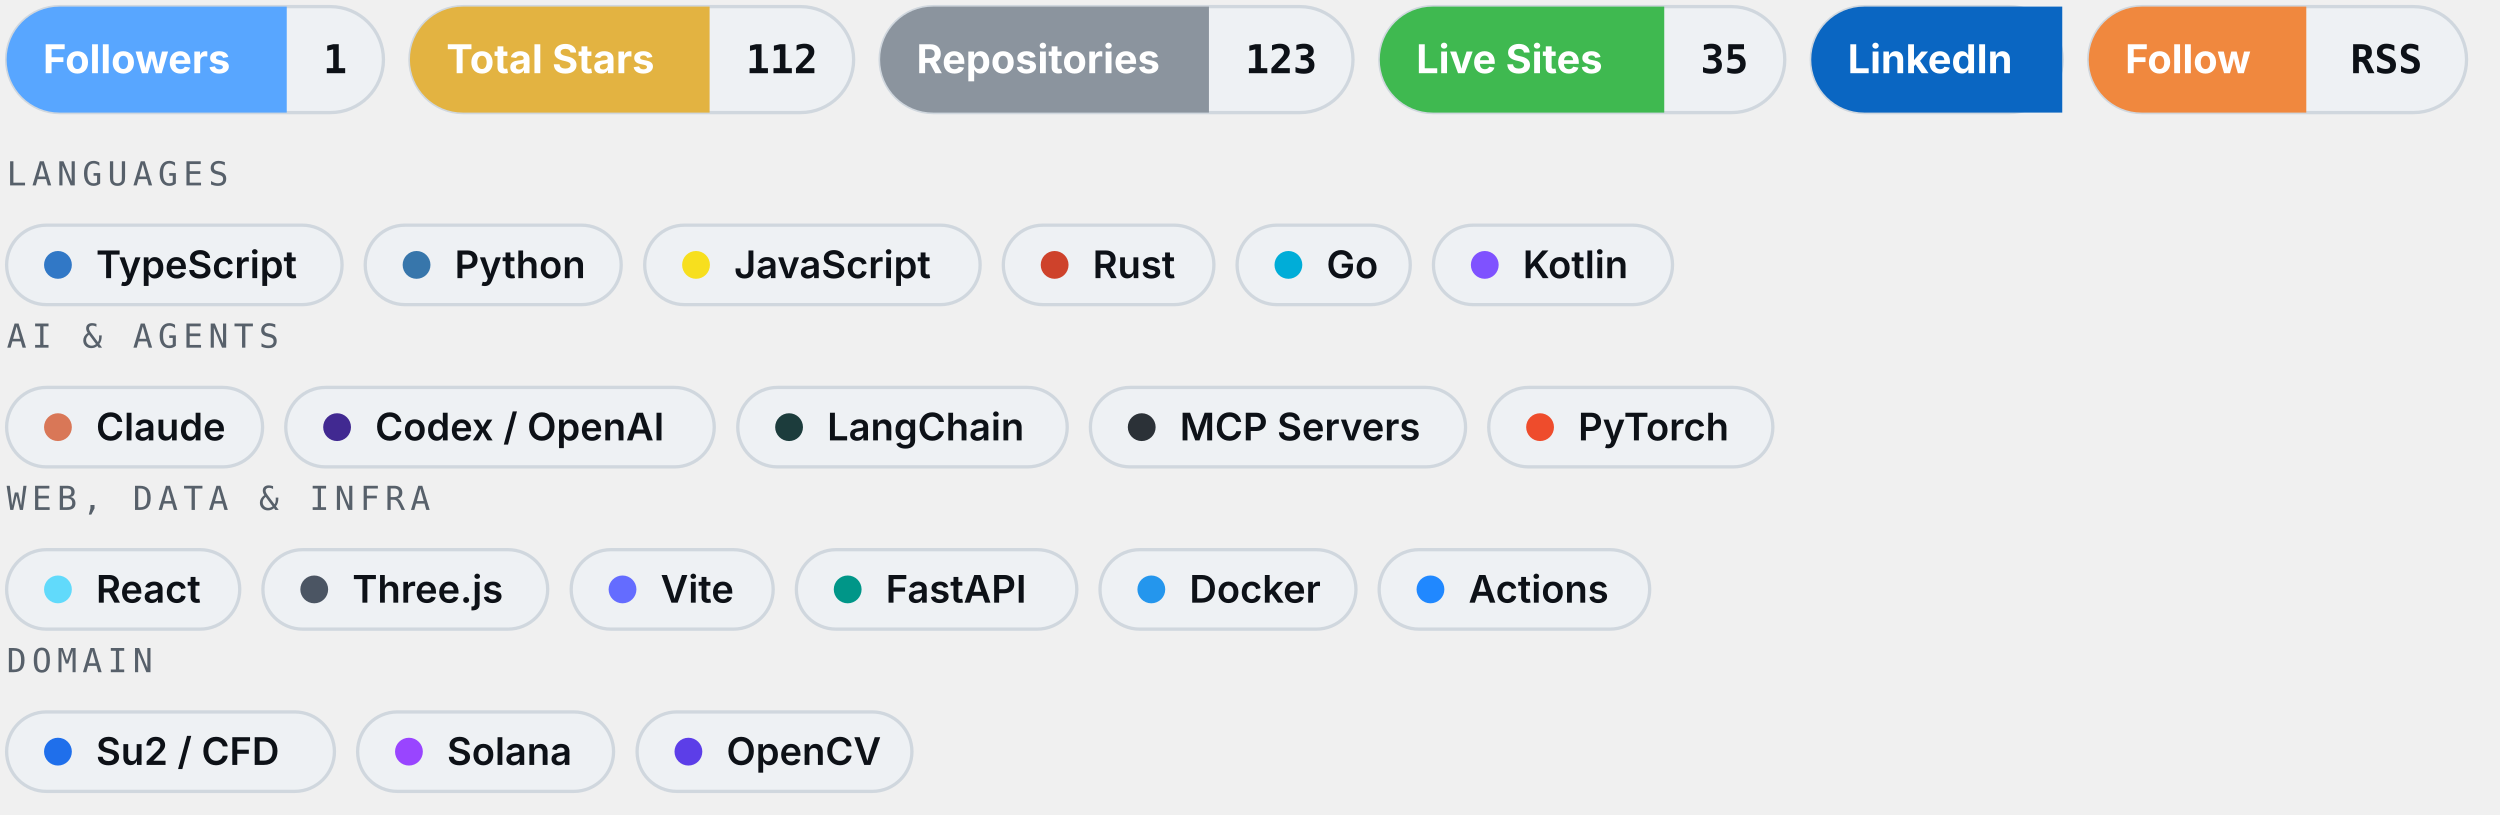
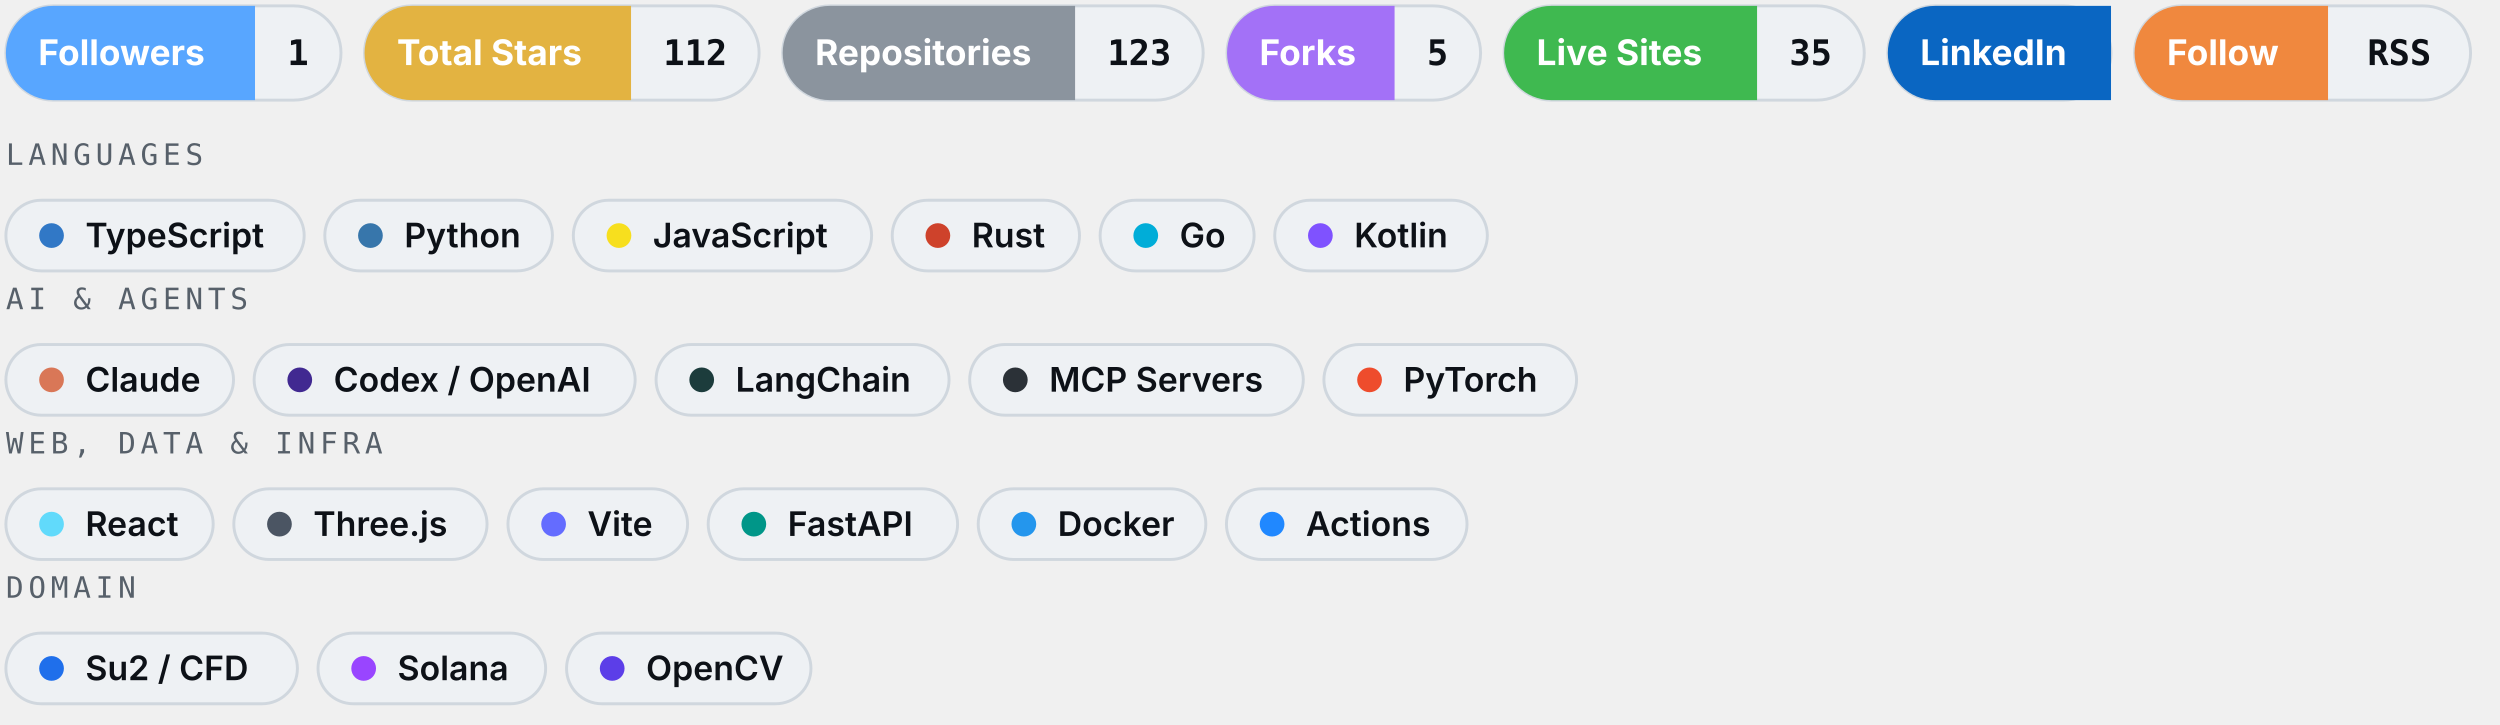
- <svg xmlns="http://www.w3.org/2000/svg" width="755" height="246" viewBox="0 0 755 246" role="img" aria-label="Kiran Narayanareddy — badges and technology stack">
+ <svg xmlns="http://www.w3.org/2000/svg" width="849" height="246" viewBox="0 0 849 246" role="img" aria-label="Kiran Narayanareddy — badges and technology stack">
  <defs>
    <style>
    .fade { animation: fade .7s ease-out both; }
    @keyframes fade { from { opacity: 0; transform: translateY(4px); } to { opacity: 1; transform: translateY(0); } }
    @media (prefers-reduced-motion: reduce) { .fade { animation: none; } }
  </style>
  </defs>
  <g class="fade">
    <a href="https://github.com/knarayanareddy?tab=followers">
      <g>
        <rect x="2.0" y="2.0" width="113.8" height="32" rx="16.0" fill="#eef1f4" stroke="#d0d7de" stroke-width="1" />
        <path d="M18.0 2.0 h68.6 v32 h-68.6 a16.0 16.0 0 0 1 0 -32 z" fill="#58a6ff" />
        <text x="13.0" y="22.1" font-size="12.0" font-weight="700" font-family="-apple-system, BlinkMacSystemFont, Segoe UI, Inter, Helvetica, Arial, sans-serif" fill="#ffffff">Followers</text>
        <text x="101.2" y="22.1" text-anchor="middle" font-size="12.0" font-weight="700" font-family="ui-monospace, SFMono-Regular, Menlo, monospace" fill="#0d1117">1</text>
      </g>
    </a>
    <a href="https://github.com/knarayanareddy?tab=repositories">
      <g>
        <rect x="123.8" y="2.0" width="134.0" height="32" rx="16.0" fill="#eef1f4" stroke="#d0d7de" stroke-width="1" />
        <path d="M139.8 2.0 h74.5 v32 h-74.5 a16.0 16.0 0 0 1 0 -32 z" fill="#e3b341" />
        <text x="134.8" y="22.1" font-size="12.0" font-weight="700" font-family="-apple-system, BlinkMacSystemFont, Segoe UI, Inter, Helvetica, Arial, sans-serif" fill="#ffffff">Total Stars</text>
        <text x="236.1" y="22.1" text-anchor="middle" font-size="12.0" font-weight="700" font-family="ui-monospace, SFMono-Regular, Menlo, monospace" fill="#0d1117">112</text>
      </g>
    </a>
    <a href="https://github.com/knarayanareddy?tab=repositories">
      <g>
        <rect x="265.8" y="2.0" width="142.8" height="32" rx="16.0" fill="#eef1f4" stroke="#d0d7de" stroke-width="1" />
        <path d="M281.8 2.0 h83.3 v32 h-83.3 a16.0 16.0 0 0 1 0 -32 z" fill="#8b949e" />
        <text x="276.8" y="22.1" font-size="12.0" font-weight="700" font-family="-apple-system, BlinkMacSystemFont, Segoe UI, Inter, Helvetica, Arial, sans-serif" fill="#ffffff">Repositories</text>
        <text x="386.9" y="22.1" text-anchor="middle" font-size="12.0" font-weight="700" font-family="ui-monospace, SFMono-Regular, Menlo, monospace" fill="#0d1117">123</text>
      </g>
    </a>
+     <a href="https://github.com/knarayanareddy?tab=repositories">
+       <g>
+         <rect x="416.7" y="2.0" width="86.1" height="32" rx="16.0" fill="#eef1f4" stroke="#d0d7de" stroke-width="1" />
+         <path d="M432.7 2.0 h40.9 v32 h-40.9 a16.0 16.0 0 0 1 0 -32 z" fill="#a371f7" />
+         <text x="427.7" y="22.1" font-size="12.0" font-weight="700" font-family="-apple-system, BlinkMacSystemFont, Segoe UI, Inter, Helvetica, Arial, sans-serif" fill="#ffffff">Forks</text>
+         <text x="488.2" y="22.1" text-anchor="middle" font-size="12.0" font-weight="700" font-family="ui-monospace, SFMono-Regular, Menlo, monospace" fill="#0d1117">5</text>
+       </g>
+     </a>
    <a href="https://github.com/knarayanareddy?tab=repositories&amp;q=&amp;type=source">
      <g>
-         <rect x="416.7" y="2.0" width="122.3" height="32" rx="16.0" fill="#eef1f4" stroke="#d0d7de" stroke-width="1" />
-         <path d="M432.7 2.0 h69.9 v32 h-69.9 a16.0 16.0 0 0 1 0 -32 z" fill="#3fb950" />
-         <text x="427.7" y="22.1" font-size="12.0" font-weight="700" font-family="-apple-system, BlinkMacSystemFont, Segoe UI, Inter, Helvetica, Arial, sans-serif" fill="#ffffff">Live Sites</text>
-         <text x="520.8" y="22.1" text-anchor="middle" font-size="12.0" font-weight="700" font-family="ui-monospace, SFMono-Regular, Menlo, monospace" fill="#0d1117">35</text>
+         <rect x="510.8" y="2.0" width="122.3" height="32" rx="16.0" fill="#eef1f4" stroke="#d0d7de" stroke-width="1" />
+         <path d="M526.8 2.0 h69.9 v32 h-69.9 a16.0 16.0 0 0 1 0 -32 z" fill="#3fb950" />
+         <text x="521.8" y="22.1" font-size="12.0" font-weight="700" font-family="-apple-system, BlinkMacSystemFont, Segoe UI, Inter, Helvetica, Arial, sans-serif" fill="#ffffff">Live Sites</text>
+         <text x="614.9" y="22.1" text-anchor="middle" font-size="12.0" font-weight="700" font-family="ui-monospace, SFMono-Regular, Menlo, monospace" fill="#0d1117">35</text>
      </g>
    </a>
    <a href="https://www.linkedin.com/in/knarayanareddy/">
      <g>
-         <rect x="547.0" y="2.0" width="75.8" height="32" rx="16.0" fill="#eef1f4" stroke="#d0d7de" stroke-width="1" />
-         <path d="M563.0 2.0 h59.8 v32 h-59.8 a16.0 16.0 0 0 1 0 -32 z" fill="#0a66c2" />
-         <text x="558.0" y="22.1" font-size="12.0" font-weight="700" font-family="-apple-system, BlinkMacSystemFont, Segoe UI, Inter, Helvetica, Arial, sans-serif" fill="#ffffff">LinkedIn</text>
+         <rect x="641.1" y="2.0" width="75.8" height="32" rx="16.0" fill="#eef1f4" stroke="#d0d7de" stroke-width="1" />
+         <path d="M657.1 2.0 h59.8 v32 h-59.8 a16.0 16.0 0 0 1 0 -32 z" fill="#0a66c2" />
+         <text x="652.1" y="22.1" font-size="12.0" font-weight="700" font-family="-apple-system, BlinkMacSystemFont, Segoe UI, Inter, Helvetica, Arial, sans-serif" fill="#ffffff">LinkedIn</text>
      </g>
    </a>
    <a href="https://github.com/knarayanareddy.atom">
      <g>
-         <rect x="630.8" y="2.0" width="114.1" height="32" rx="16.0" fill="#eef1f4" stroke="#d0d7de" stroke-width="1" />
-         <path d="M646.8 2.0 h49.7 v32 h-49.7 a16.0 16.0 0 0 1 0 -32 z" fill="#f0883e" />
-         <text x="641.8" y="22.1" font-size="12.0" font-weight="700" font-family="-apple-system, BlinkMacSystemFont, Segoe UI, Inter, Helvetica, Arial, sans-serif" fill="#ffffff">Follow</text>
-         <text x="720.7" y="22.1" text-anchor="middle" font-size="12.0" font-weight="700" font-family="ui-monospace, SFMono-Regular, Menlo, monospace" fill="#0d1117">RSS</text>
+         <rect x="724.9" y="2.0" width="114.1" height="32" rx="16.0" fill="#eef1f4" stroke="#d0d7de" stroke-width="1" />
+         <path d="M740.9 2.0 h49.7 v32 h-49.7 a16.0 16.0 0 0 1 0 -32 z" fill="#f0883e" />
+         <text x="735.9" y="22.1" font-size="12.0" font-weight="700" font-family="-apple-system, BlinkMacSystemFont, Segoe UI, Inter, Helvetica, Arial, sans-serif" fill="#ffffff">Follow</text>
+         <text x="814.8" y="22.1" text-anchor="middle" font-size="12.0" font-weight="700" font-family="ui-monospace, SFMono-Regular, Menlo, monospace" fill="#0d1117">RSS</text>
      </g>
    </a>
  </g>
  <g class="fade" style="animation-delay:.25s">
    <text x="2.0" y="56.0" font-size="10" letter-spacing="1.6" font-family="ui-monospace, SFMono-Regular, Menlo, monospace" fill="#57606a">LANGUAGES</text>
    <g>
      <rect x="2.0" y="68.0" width="101.3" height="24.0" rx="12.0" fill="#eef1f4" stroke="#d0d7de" stroke-width="1" />
      <circle cx="17.5" cy="80.0" r="4.2" fill="#3178c6" />
      <text x="29.0" y="84.0" font-size="11.5" font-weight="600" font-family="-apple-system, BlinkMacSystemFont, Segoe UI, Inter, Helvetica, Arial, sans-serif" fill="#0d1117">TypeScript</text>
    </g>
    <g>
      <rect x="110.3" y="68.0" width="77.3" height="24.0" rx="12.0" fill="#eef1f4" stroke="#d0d7de" stroke-width="1" />
      <circle cx="125.8" cy="80.0" r="4.2" fill="#3776ab" />
      <text x="137.3" y="84.0" font-size="11.5" font-weight="600" font-family="-apple-system, BlinkMacSystemFont, Segoe UI, Inter, Helvetica, Arial, sans-serif" fill="#0d1117">Python</text>
    </g>
    <g>
      <rect x="194.7" y="68.0" width="101.3" height="24.0" rx="12.0" fill="#eef1f4" stroke="#d0d7de" stroke-width="1" />
      <circle cx="210.2" cy="80.0" r="4.2" fill="#f7df1e" />
      <text x="221.7" y="84.0" font-size="11.5" font-weight="600" font-family="-apple-system, BlinkMacSystemFont, Segoe UI, Inter, Helvetica, Arial, sans-serif" fill="#0d1117">JavaScript</text>
    </g>
    <g>
      <rect x="303.0" y="68.0" width="63.6" height="24.0" rx="12.0" fill="#eef1f4" stroke="#d0d7de" stroke-width="1" />
      <circle cx="318.5" cy="80.0" r="4.2" fill="#ce422b" />
      <text x="330.0" y="84.0" font-size="11.5" font-weight="600" font-family="-apple-system, BlinkMacSystemFont, Segoe UI, Inter, Helvetica, Arial, sans-serif" fill="#0d1117">Rust</text>
    </g>
    <g>
      <rect x="373.6" y="68.0" width="52.3" height="24.0" rx="12.0" fill="#eef1f4" stroke="#d0d7de" stroke-width="1" />
      <circle cx="389.1" cy="80.0" r="4.2" fill="#00add8" />
      <text x="400.6" y="84.0" font-size="11.5" font-weight="600" font-family="-apple-system, BlinkMacSystemFont, Segoe UI, Inter, Helvetica, Arial, sans-serif" fill="#0d1117">Go</text>
    </g>
    <g>
      <rect x="432.9" y="68.0" width="72.2" height="24.0" rx="12.0" fill="#eef1f4" stroke="#d0d7de" stroke-width="1" />
      <circle cx="448.4" cy="80.0" r="4.2" fill="#7f52ff" />
      <text x="459.9" y="84.0" font-size="11.5" font-weight="600" font-family="-apple-system, BlinkMacSystemFont, Segoe UI, Inter, Helvetica, Arial, sans-serif" fill="#0d1117">Kotlin</text>
    </g>
    <text x="2.0" y="105.0" font-size="10" letter-spacing="1.6" font-family="ui-monospace, SFMono-Regular, Menlo, monospace" fill="#57606a">AI &amp; AGENTS</text>
    <g>
      <rect x="2.0" y="117.0" width="77.3" height="24.0" rx="12.0" fill="#eef1f4" stroke="#d0d7de" stroke-width="1" />
      <circle cx="17.5" cy="129.0" r="4.2" fill="#d97757" />
      <text x="29.0" y="133.0" font-size="11.5" font-weight="600" font-family="-apple-system, BlinkMacSystemFont, Segoe UI, Inter, Helvetica, Arial, sans-serif" fill="#0d1117">Claude</text>
    </g>
    <g>
      <rect x="86.3" y="117.0" width="129.4" height="24.0" rx="12.0" fill="#eef1f4" stroke="#d0d7de" stroke-width="1" />
      <circle cx="101.8" cy="129.0" r="4.2" fill="#412991" />
      <text x="113.3" y="133.0" font-size="11.5" font-weight="600" font-family="-apple-system, BlinkMacSystemFont, Segoe UI, Inter, Helvetica, Arial, sans-serif" fill="#0d1117">Codex / OpenAI</text>
    </g>
    <g>
      <rect x="222.8" y="117.0" width="99.5" height="24.0" rx="12.0" fill="#eef1f4" stroke="#d0d7de" stroke-width="1" />
      <circle cx="238.3" cy="129.0" r="4.2" fill="#1c3c3c" />
      <text x="249.8" y="133.0" font-size="11.5" font-weight="600" font-family="-apple-system, BlinkMacSystemFont, Segoe UI, Inter, Helvetica, Arial, sans-serif" fill="#0d1117">LangChain</text>
    </g>
    <g>
      <rect x="329.3" y="117.0" width="113.3" height="24.0" rx="12.0" fill="#eef1f4" stroke="#d0d7de" stroke-width="1" />
      <circle cx="344.8" cy="129.0" r="4.2" fill="#2b3137" />
      <text x="356.3" y="133.0" font-size="11.5" font-weight="600" font-family="-apple-system, BlinkMacSystemFont, Segoe UI, Inter, Helvetica, Arial, sans-serif" fill="#0d1117">MCP Servers</text>
    </g>
    <g>
      <rect x="449.6" y="117.0" width="85.8" height="24.0" rx="12.0" fill="#eef1f4" stroke="#d0d7de" stroke-width="1" />
      <circle cx="465.1" cy="129.0" r="4.2" fill="#ee4c2c" />
      <text x="476.6" y="133.0" font-size="11.5" font-weight="600" font-family="-apple-system, BlinkMacSystemFont, Segoe UI, Inter, Helvetica, Arial, sans-serif" fill="#0d1117">PyTorch</text>
    </g>
    <text x="2.0" y="154.0" font-size="10" letter-spacing="1.6" font-family="ui-monospace, SFMono-Regular, Menlo, monospace" fill="#57606a">WEB, DATA &amp; INFRA</text>
    <g>
      <rect x="2.0" y="166.0" width="70.4" height="24.0" rx="12.0" fill="#eef1f4" stroke="#d0d7de" stroke-width="1" />
      <circle cx="17.5" cy="178.0" r="4.2" fill="#61dafb" />
      <text x="29.0" y="182.0" font-size="11.5" font-weight="600" font-family="-apple-system, BlinkMacSystemFont, Segoe UI, Inter, Helvetica, Arial, sans-serif" fill="#0d1117">React</text>
    </g>
    <g>
      <rect x="79.4" y="166.0" width="86.0" height="24.0" rx="12.0" fill="#eef1f4" stroke="#d0d7de" stroke-width="1" />
      <circle cx="94.9" cy="178.0" r="4.2" fill="#4b5563" />
      <text x="106.4" y="182.0" font-size="11.5" font-weight="600" font-family="-apple-system, BlinkMacSystemFont, Segoe UI, Inter, Helvetica, Arial, sans-serif" fill="#0d1117">Three.js</text>
    </g>
    <g>
      <rect x="172.5" y="166.0" width="61.0" height="24.0" rx="12.0" fill="#eef1f4" stroke="#d0d7de" stroke-width="1" />
      <circle cx="188.0" cy="178.0" r="4.2" fill="#646cff" />
      <text x="199.5" y="182.0" font-size="11.5" font-weight="600" font-family="-apple-system, BlinkMacSystemFont, Segoe UI, Inter, Helvetica, Arial, sans-serif" fill="#0d1117">Vite</text>
    </g>
    <g>
      <rect x="240.5" y="166.0" width="84.7" height="24.0" rx="12.0" fill="#eef1f4" stroke="#d0d7de" stroke-width="1" />
      <circle cx="256.0" cy="178.0" r="4.2" fill="#009688" />
      <text x="267.5" y="182.0" font-size="11.5" font-weight="600" font-family="-apple-system, BlinkMacSystemFont, Segoe UI, Inter, Helvetica, Arial, sans-serif" fill="#0d1117">FastAPI</text>
    </g>
    <g>
      <rect x="332.2" y="166.0" width="77.3" height="24.0" rx="12.0" fill="#eef1f4" stroke="#d0d7de" stroke-width="1" />
      <circle cx="347.7" cy="178.0" r="4.2" fill="#2496ed" />
      <text x="359.2" y="182.0" font-size="11.5" font-weight="600" font-family="-apple-system, BlinkMacSystemFont, Segoe UI, Inter, Helvetica, Arial, sans-serif" fill="#0d1117">Docker</text>
    </g>
    <g>
      <rect x="416.5" y="166.0" width="81.7" height="24.0" rx="12.0" fill="#eef1f4" stroke="#d0d7de" stroke-width="1" />
      <circle cx="432.0" cy="178.0" r="4.2" fill="#2088ff" />
      <text x="443.5" y="182.0" font-size="11.5" font-weight="600" font-family="-apple-system, BlinkMacSystemFont, Segoe UI, Inter, Helvetica, Arial, sans-serif" fill="#0d1117">Actions</text>
    </g>
    <text x="2.0" y="203.0" font-size="10" letter-spacing="1.6" font-family="ui-monospace, SFMono-Regular, Menlo, monospace" fill="#57606a">DOMAIN</text>
    <g>
      <rect x="2.0" y="215.0" width="99.0" height="24.0" rx="12.0" fill="#eef1f4" stroke="#d0d7de" stroke-width="1" />
      <circle cx="17.5" cy="227.0" r="4.2" fill="#1f6feb" />
      <text x="29.0" y="231.0" font-size="11.5" font-weight="600" font-family="-apple-system, BlinkMacSystemFont, Segoe UI, Inter, Helvetica, Arial, sans-serif" fill="#0d1117">Su2 / CFD</text>
    </g>
    <g>
      <rect x="108.0" y="215.0" width="77.3" height="24.0" rx="12.0" fill="#eef1f4" stroke="#d0d7de" stroke-width="1" />
      <circle cx="123.5" cy="227.0" r="4.2" fill="#9945ff" />
      <text x="135.0" y="231.0" font-size="11.5" font-weight="600" font-family="-apple-system, BlinkMacSystemFont, Segoe UI, Inter, Helvetica, Arial, sans-serif" fill="#0d1117">Solana</text>
    </g>
    <g>
      <rect x="192.4" y="215.0" width="83.0" height="24.0" rx="12.0" fill="#eef1f4" stroke="#d0d7de" stroke-width="1" />
      <circle cx="207.9" cy="227.0" r="4.2" fill="#5c3ee8" />
      <text x="219.4" y="231.0" font-size="11.5" font-weight="600" font-family="-apple-system, BlinkMacSystemFont, Segoe UI, Inter, Helvetica, Arial, sans-serif" fill="#0d1117">OpenCV</text>
    </g>
  </g>
</svg>
